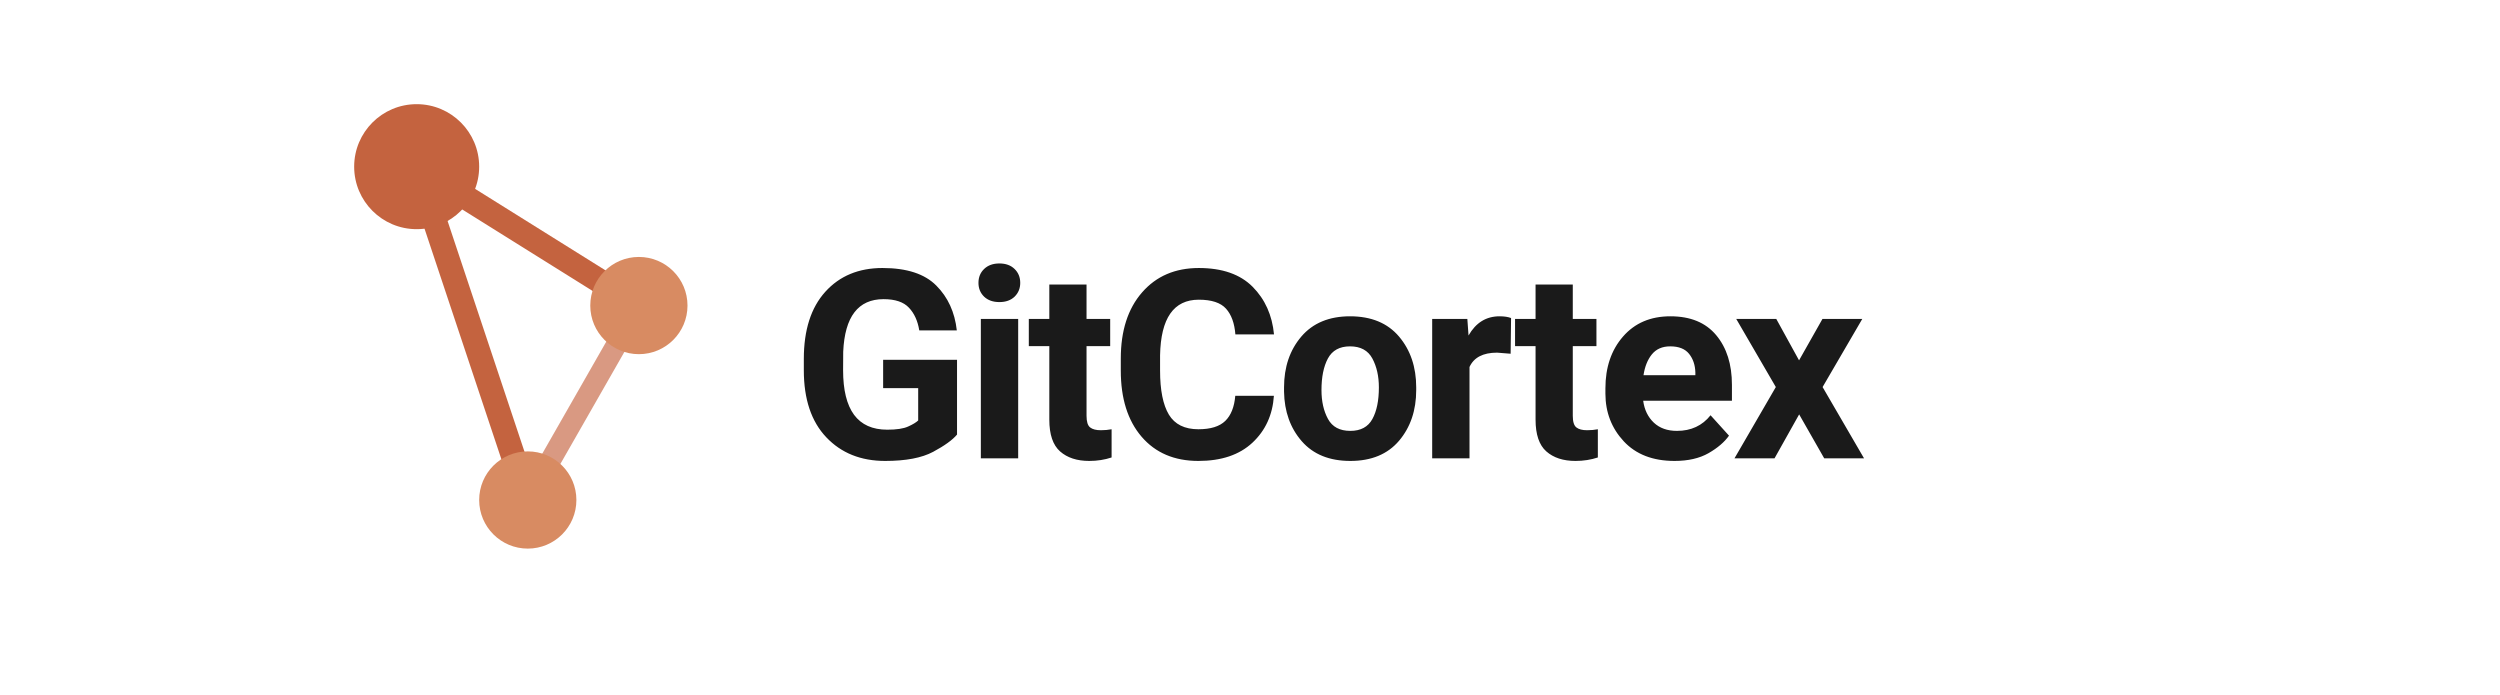
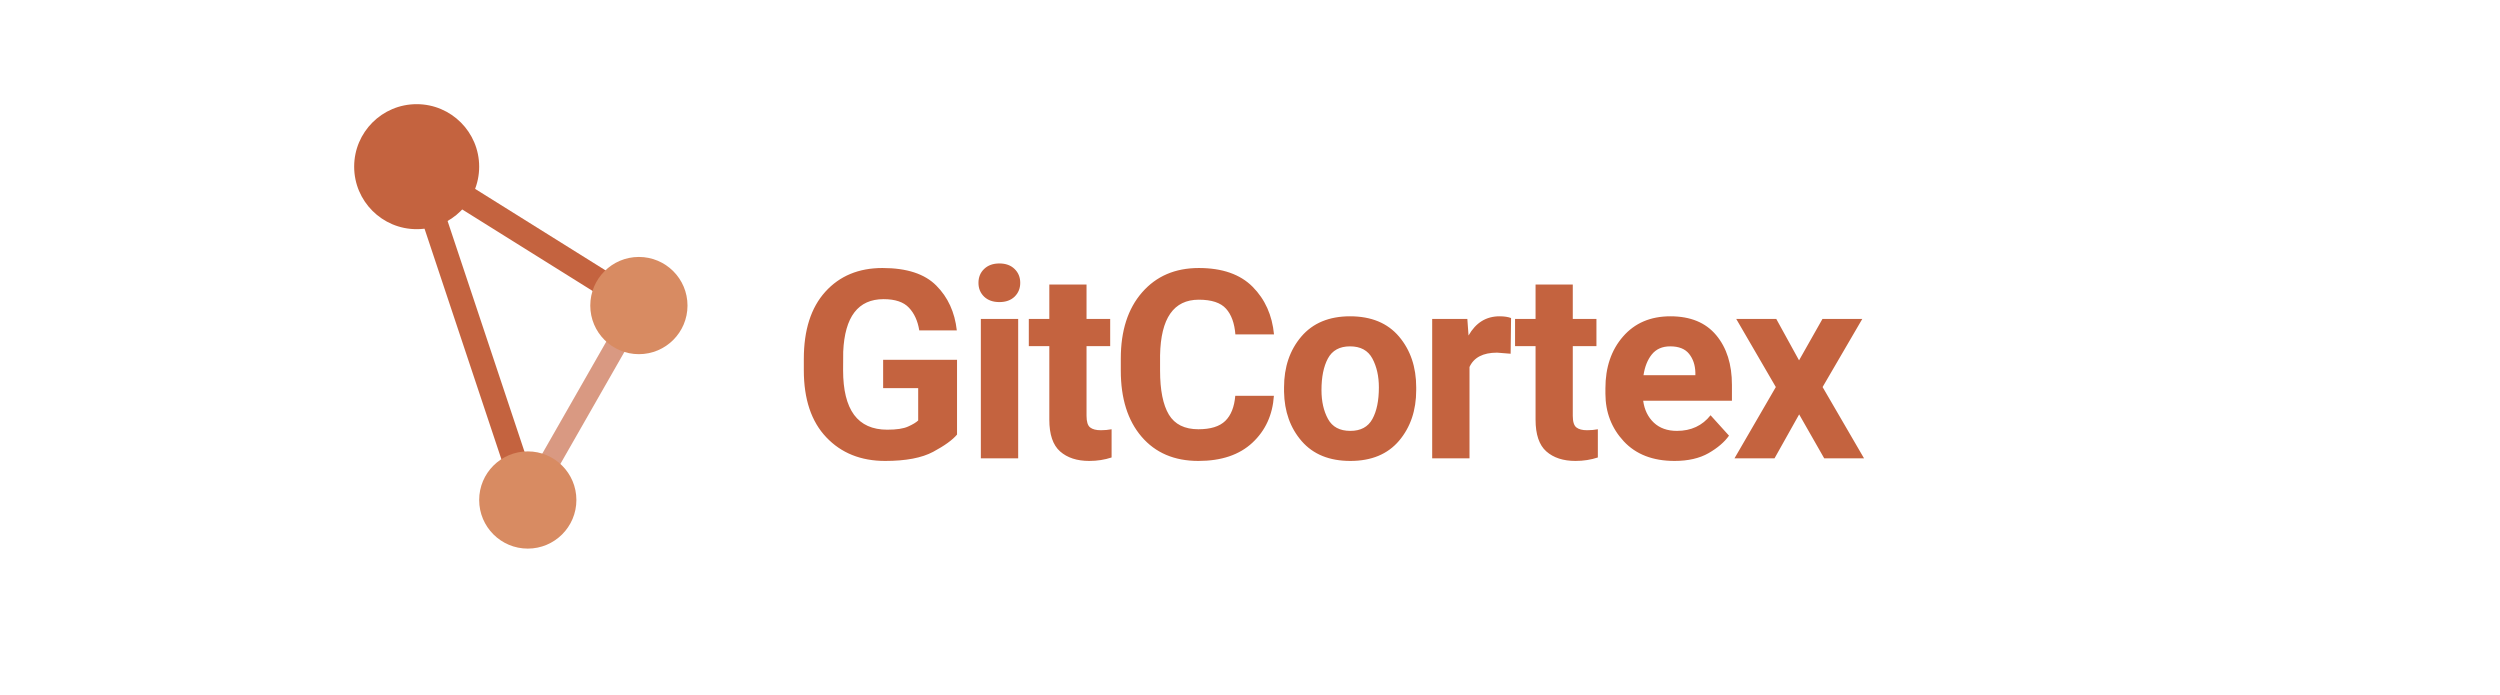
<svg xmlns="http://www.w3.org/2000/svg" viewBox="0 0 360 100" fill="none" aria-label="GitCortex">
  <g transform="translate(50, 0)">
    <line x1="10" y1="24" x2="42" y2="44" stroke="#C4633F" stroke-width="3.5" stroke-linecap="round" />
    <line x1="10" y1="24" x2="26" y2="72" stroke="#C4633F" stroke-width="3.5" stroke-linecap="round" />
    <line x1="42" y1="44" x2="26" y2="72" stroke="#C4633F" stroke-width="3" stroke-linecap="round" opacity="0.65" />
    <circle cx="10" cy="24" r="9" fill="#C4633F" />
    <circle cx="42" cy="44" r="7" fill="#D88B62" />
    <circle cx="26" cy="72" r="7" fill="#D88B62" />
-     <text x="64" y="66" font-family="-apple-system,BlinkMacSystemFont,'Segoe UI',Roboto,sans-serif" font-size="38" font-weight="700" fill="#1a1a1a" letter-spacing="-1">GitCortex</text>
+     <text x="64" y="66" font-family="-apple-system,BlinkMacSystemFont,'Segoe UI',Roboto,sans-serif" font-size="38" font-weight="700" fill="#C4633F" letter-spacing="-1">GitCortex</text>
  </g>
</svg>
